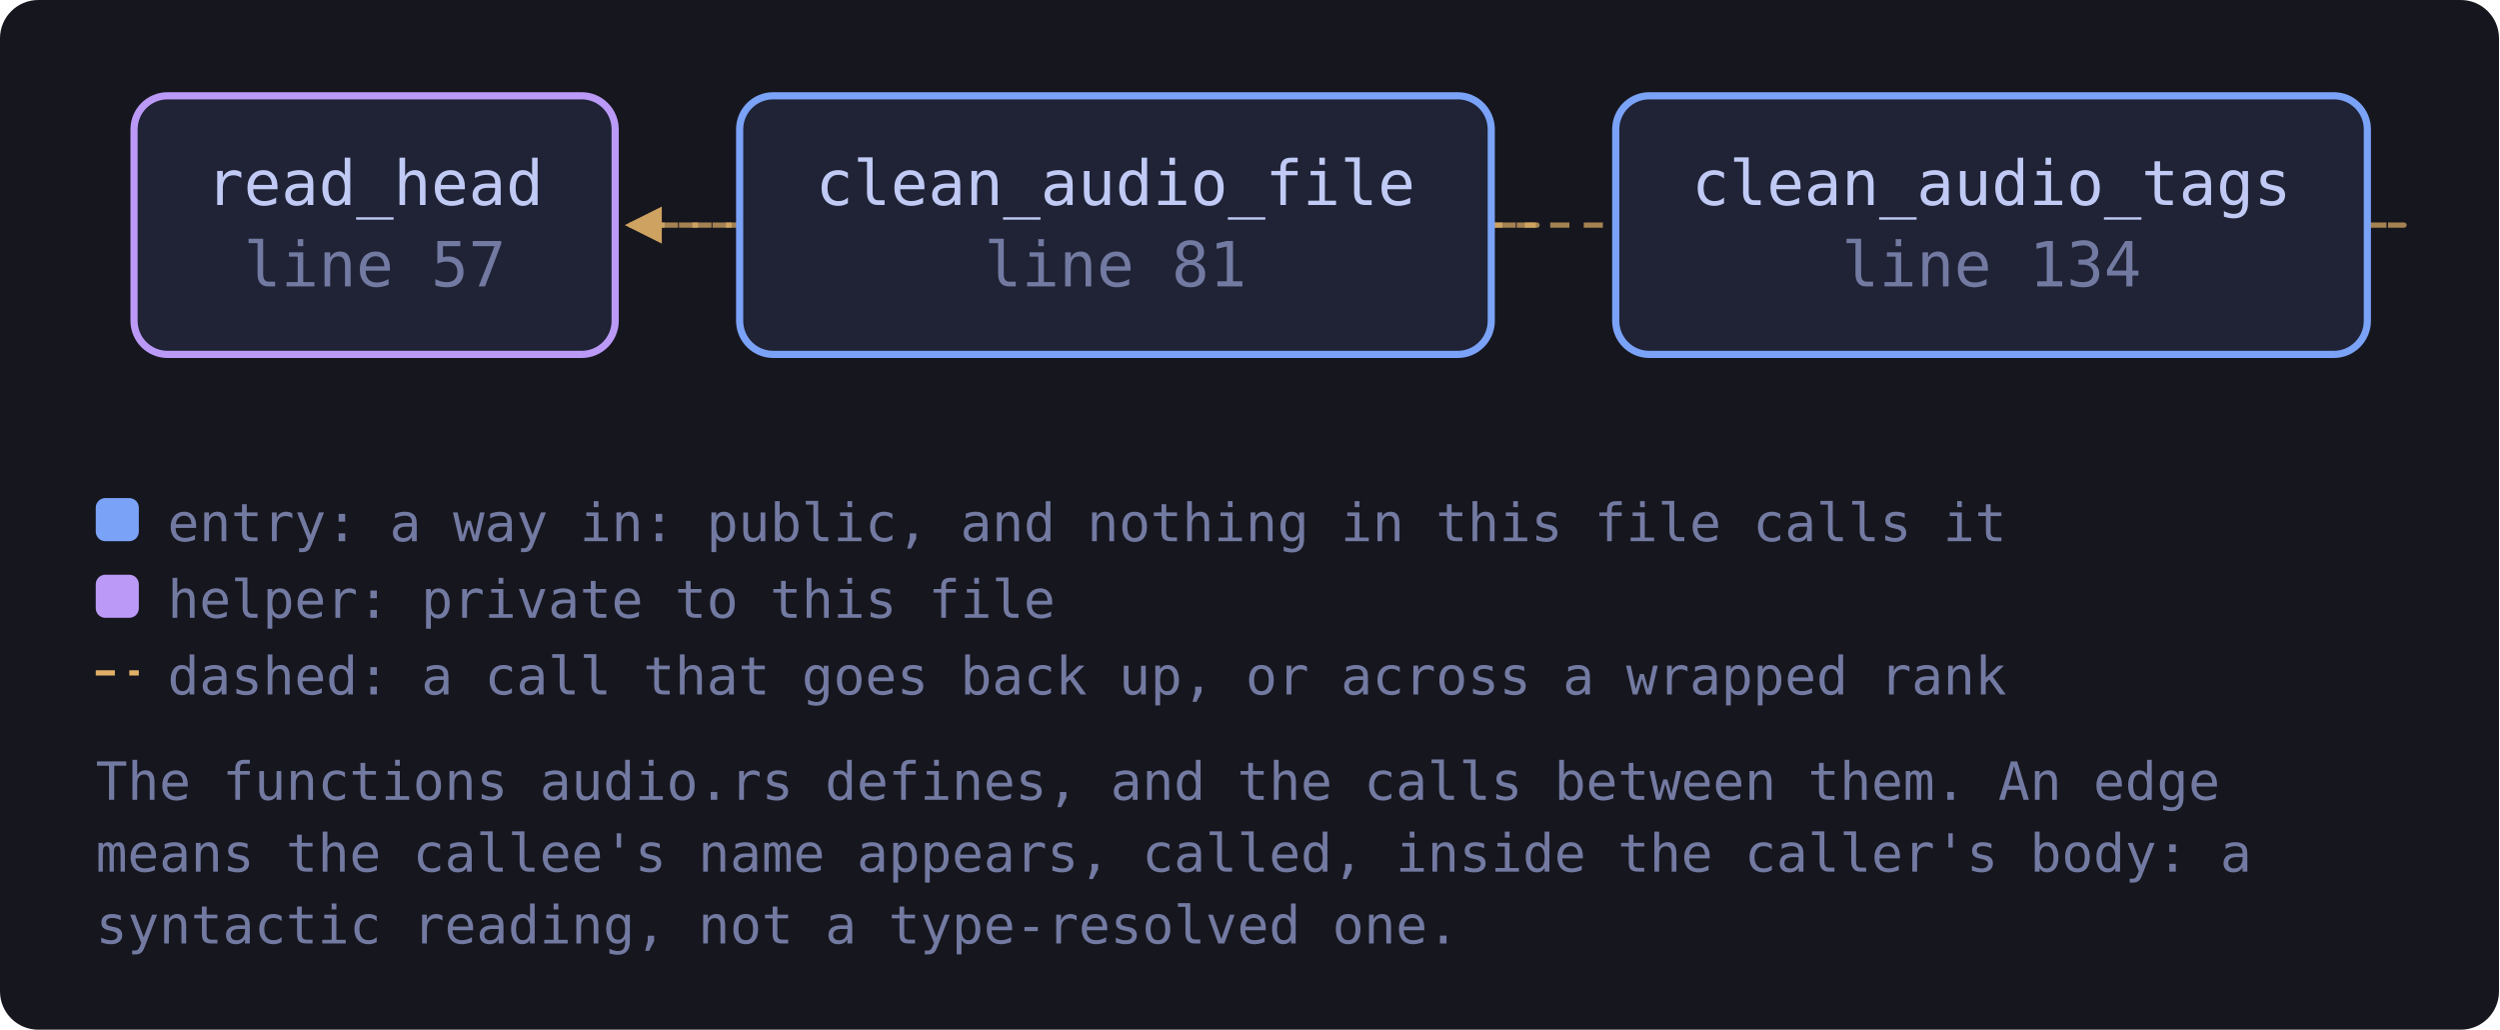
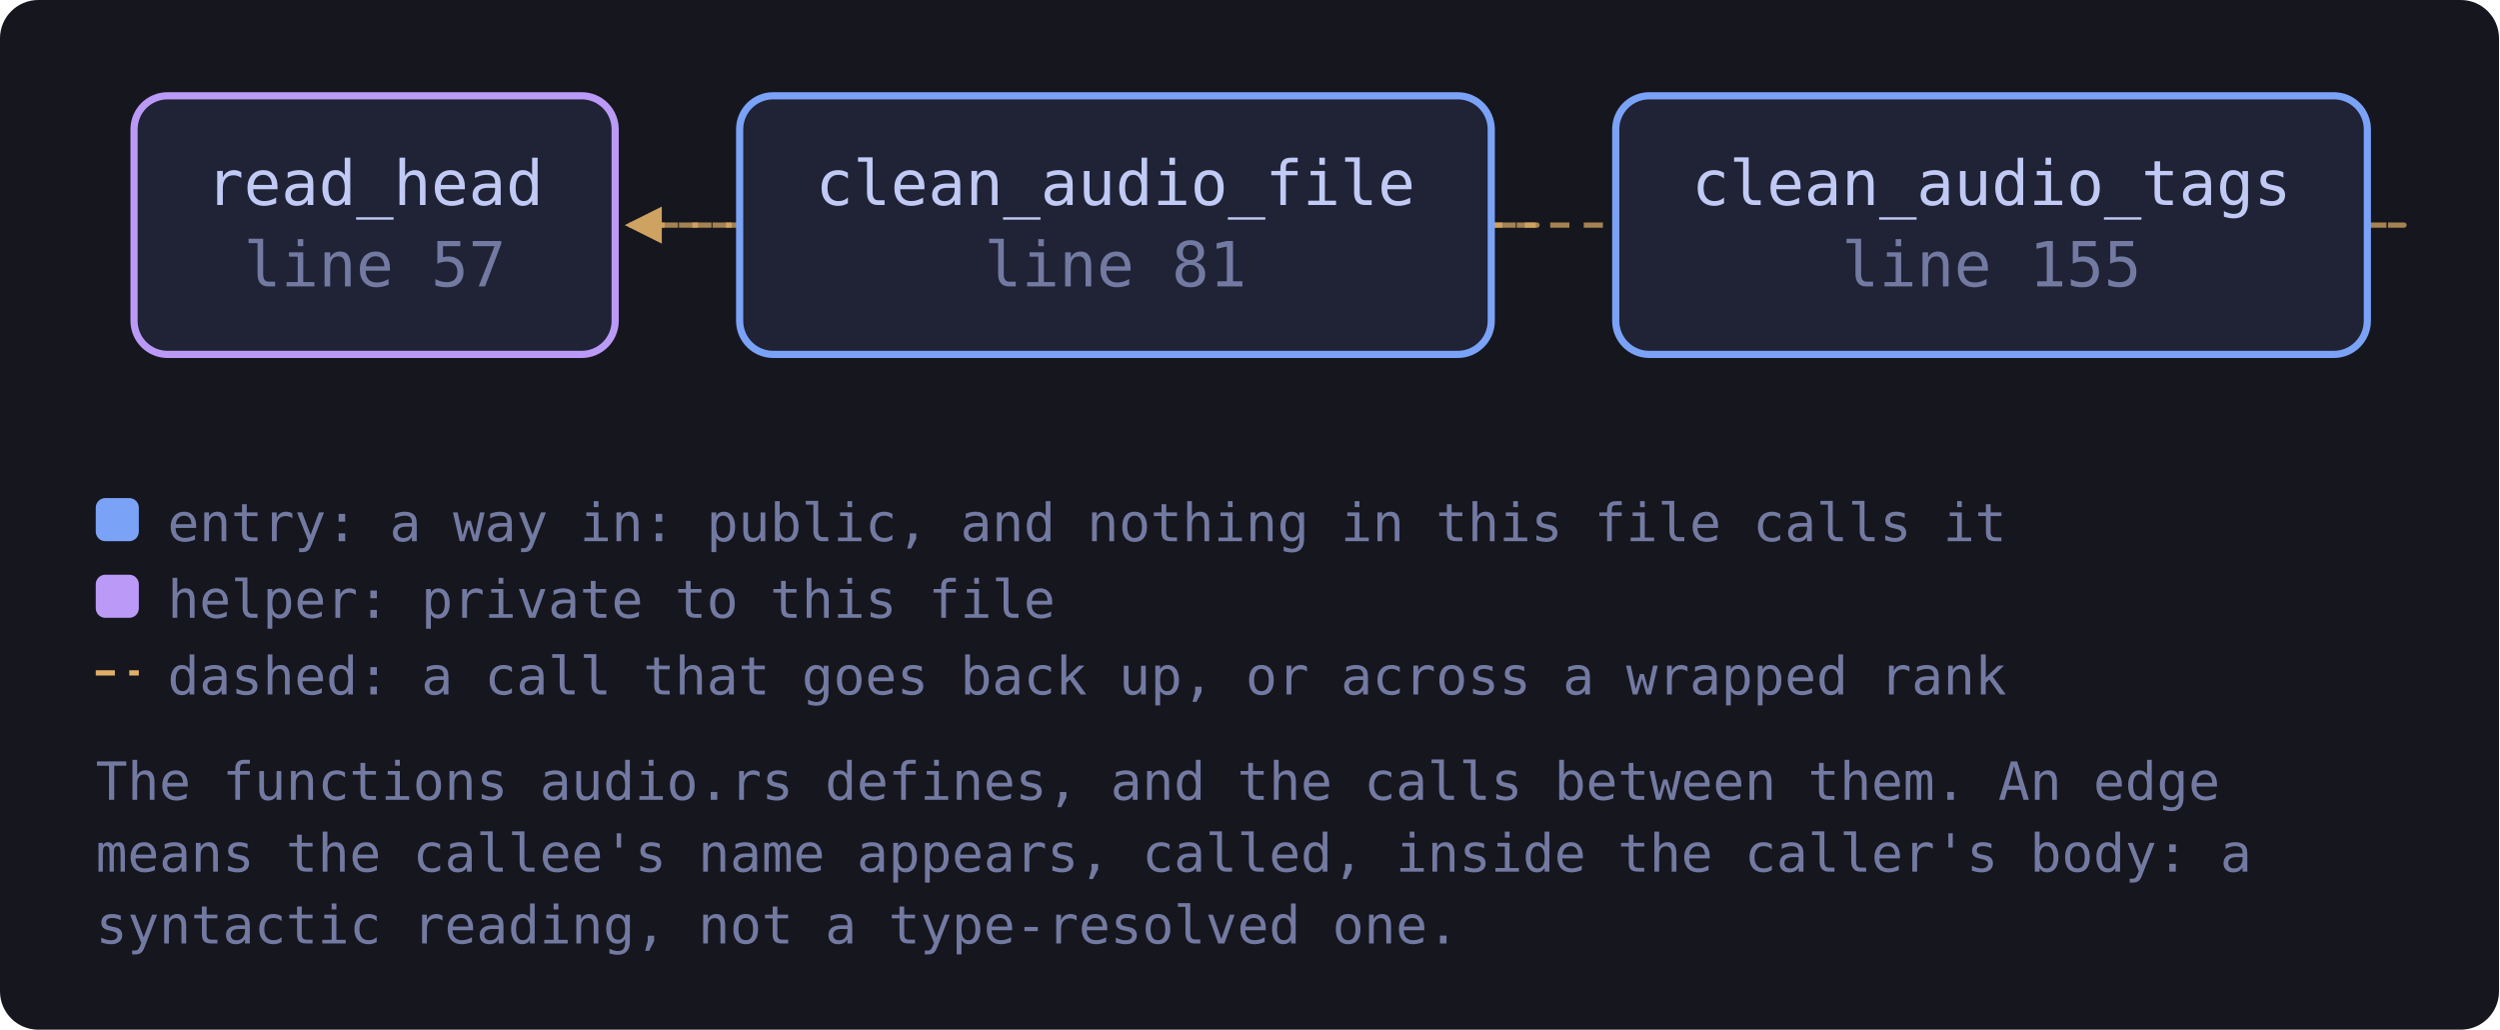
<svg xmlns="http://www.w3.org/2000/svg" viewBox="0 0 522 215" width="522" height="215" style="max-width:100%;height:auto" role="img" aria-label="flowchart">
  <defs>
    <marker id="a-muted" viewBox="0 0 8 8" refX="7" refY="4" markerWidth="7" markerHeight="7" orient="auto-start-reverse">
      <path d="M0 0 L8 4 L0 8 z" fill="var(--muted, #737aa2)" />
    </marker>
    <marker id="a-warn" viewBox="0 0 8 8" refX="7" refY="4" markerWidth="7" markerHeight="7" orient="auto-start-reverse">
      <path d="M0 0 L8 4 L0 8 z" fill="var(--warn, #e0af68)" />
    </marker>
    <marker id="a-accent" viewBox="0 0 8 8" refX="7" refY="4" markerWidth="7" markerHeight="7" orient="auto-start-reverse">
      <path d="M0 0 L8 4 L0 8 z" fill="var(--accent, #7aa2f7)" />
    </marker>
    <marker id="a-cyan" viewBox="0 0 8 8" refX="7" refY="4" markerWidth="7" markerHeight="7" orient="auto-start-reverse">
      <path d="M0 0 L8 4 L0 8 z" fill="var(--cyan, #7dcfff)" />
    </marker>
    <marker id="a-accent-2" viewBox="0 0 8 8" refX="7" refY="4" markerWidth="7" markerHeight="7" orient="auto-start-reverse">
      <path d="M0 0 L8 4 L0 8 z" fill="var(--accent-2, #bb9af7)" />
    </marker>
  </defs>
  <rect x="0" y="0" width="522" height="215" fill="var(--bg-inset, #16161e)" rx="8" />
  <path d="M311.5 47.0 C 333.5 47.0, 333.5 47.0, 131.5 47.0" fill="none" stroke="var(--warn, #e0af68)" stroke-width="1.1" opacity="0.7" stroke-dasharray="4 3" marker-end="url(#a-warn)" />
  <path d="M494.5 47.0 C 516.5 47.0, 516.5 47.0, 131.5 47.0" fill="none" stroke="var(--warn, #e0af68)" stroke-width="1.1" opacity="0.7" stroke-dasharray="4 3" marker-end="url(#a-warn)" />
  <a href="https://github.com/tilas01/veilvoice/blob/main/crates/veilvoice-meta/src/audio.rs#L57" target="_blank" rel="noopener noreferrer">
    <rect x="28.0" y="20.0" width="100.5" height="54.0" rx="7" fill="var(--bg-soft, #1f2335)" stroke="var(--accent-2, #bb9af7)" stroke-width="1.5" />
    <text x="78.3" y="42.8" font-family="ui-monospace, SFMono-Regular, Menlo, Consolas, monospace" font-size="13" fill="var(--fg, #c0caf5)" text-anchor="middle">read_head</text>
    <text x="78.3" y="59.8" font-family="ui-monospace, SFMono-Regular, Menlo, Consolas, monospace" font-size="13" fill="var(--muted, #737aa2)" text-anchor="middle">line 57</text>
  </a>
  <a href="https://github.com/tilas01/veilvoice/blob/main/crates/veilvoice-meta/src/audio.rs#L81" target="_blank" rel="noopener noreferrer">
    <rect x="154.5" y="20.0" width="157.0" height="54.0" rx="7" fill="var(--bg-soft, #1f2335)" stroke="var(--accent, #7aa2f7)" stroke-width="1.5" />
    <text x="233.0" y="42.8" font-family="ui-monospace, SFMono-Regular, Menlo, Consolas, monospace" font-size="13" fill="var(--fg, #c0caf5)" text-anchor="middle">clean_audio_file</text>
    <text x="233.0" y="59.8" font-family="ui-monospace, SFMono-Regular, Menlo, Consolas, monospace" font-size="13" fill="var(--muted, #737aa2)" text-anchor="middle">line 81</text>
  </a>
-   <a href="https://github.com/tilas01/veilvoice/blob/main/crates/veilvoice-meta/src/audio.rs#L134" target="_blank" rel="noopener noreferrer">
+   <a href="https://github.com/tilas01/veilvoice/blob/main/crates/veilvoice-meta/src/audio.rs#L155" target="_blank" rel="noopener noreferrer">
    <rect x="337.5" y="20.0" width="157.0" height="54.0" rx="7" fill="var(--bg-soft, #1f2335)" stroke="var(--accent, #7aa2f7)" stroke-width="1.5" />
    <text x="416.0" y="42.8" font-family="ui-monospace, SFMono-Regular, Menlo, Consolas, monospace" font-size="13" fill="var(--fg, #c0caf5)" text-anchor="middle">clean_audio_tags</text>
-     <text x="416.0" y="59.8" font-family="ui-monospace, SFMono-Regular, Menlo, Consolas, monospace" font-size="13" fill="var(--muted, #737aa2)" text-anchor="middle">line 134</text>
+     <text x="416.0" y="59.8" font-family="ui-monospace, SFMono-Regular, Menlo, Consolas, monospace" font-size="13" fill="var(--muted, #737aa2)" text-anchor="middle">line 155</text>
  </a>
  <rect x="20.0" y="104.0" width="9" height="9" rx="2" fill="var(--accent, #7aa2f7)" />
  <text x="35.0" y="113.0" font-family="ui-monospace, SFMono-Regular, Menlo, Consolas, monospace" font-size="11" fill="var(--muted, #737aa2)">entry: a way in: public, and nothing in this file calls it</text>
  <rect x="20.0" y="120.0" width="9" height="9" rx="2" fill="var(--accent-2, #bb9af7)" />
  <text x="35.0" y="129.0" font-family="ui-monospace, SFMono-Regular, Menlo, Consolas, monospace" font-size="11" fill="var(--muted, #737aa2)">helper: private to this file</text>
  <path d="M20.0 140.5 L29.0 140.5" stroke="var(--warn, #e0af68)" stroke-width="1.1" stroke-dasharray="4 3" />
  <text x="35.0" y="145.0" font-family="ui-monospace, SFMono-Regular, Menlo, Consolas, monospace" font-size="11" fill="var(--muted, #737aa2)">dashed: a call that goes back up, or across a wrapped rank</text>
  <text x="20.0" y="167.0" font-family="ui-monospace, SFMono-Regular, Menlo, Consolas, monospace" font-size="11" fill="var(--muted, #737aa2)">The functions audio.rs defines, and the calls between them. An edge</text>
  <text x="20.0" y="182.0" font-family="ui-monospace, SFMono-Regular, Menlo, Consolas, monospace" font-size="11" fill="var(--muted, #737aa2)">means the callee's name appears, called, inside the caller's body: a</text>
  <text x="20.0" y="197.0" font-family="ui-monospace, SFMono-Regular, Menlo, Consolas, monospace" font-size="11" fill="var(--muted, #737aa2)">syntactic reading, not a type-resolved one.</text>
</svg>
